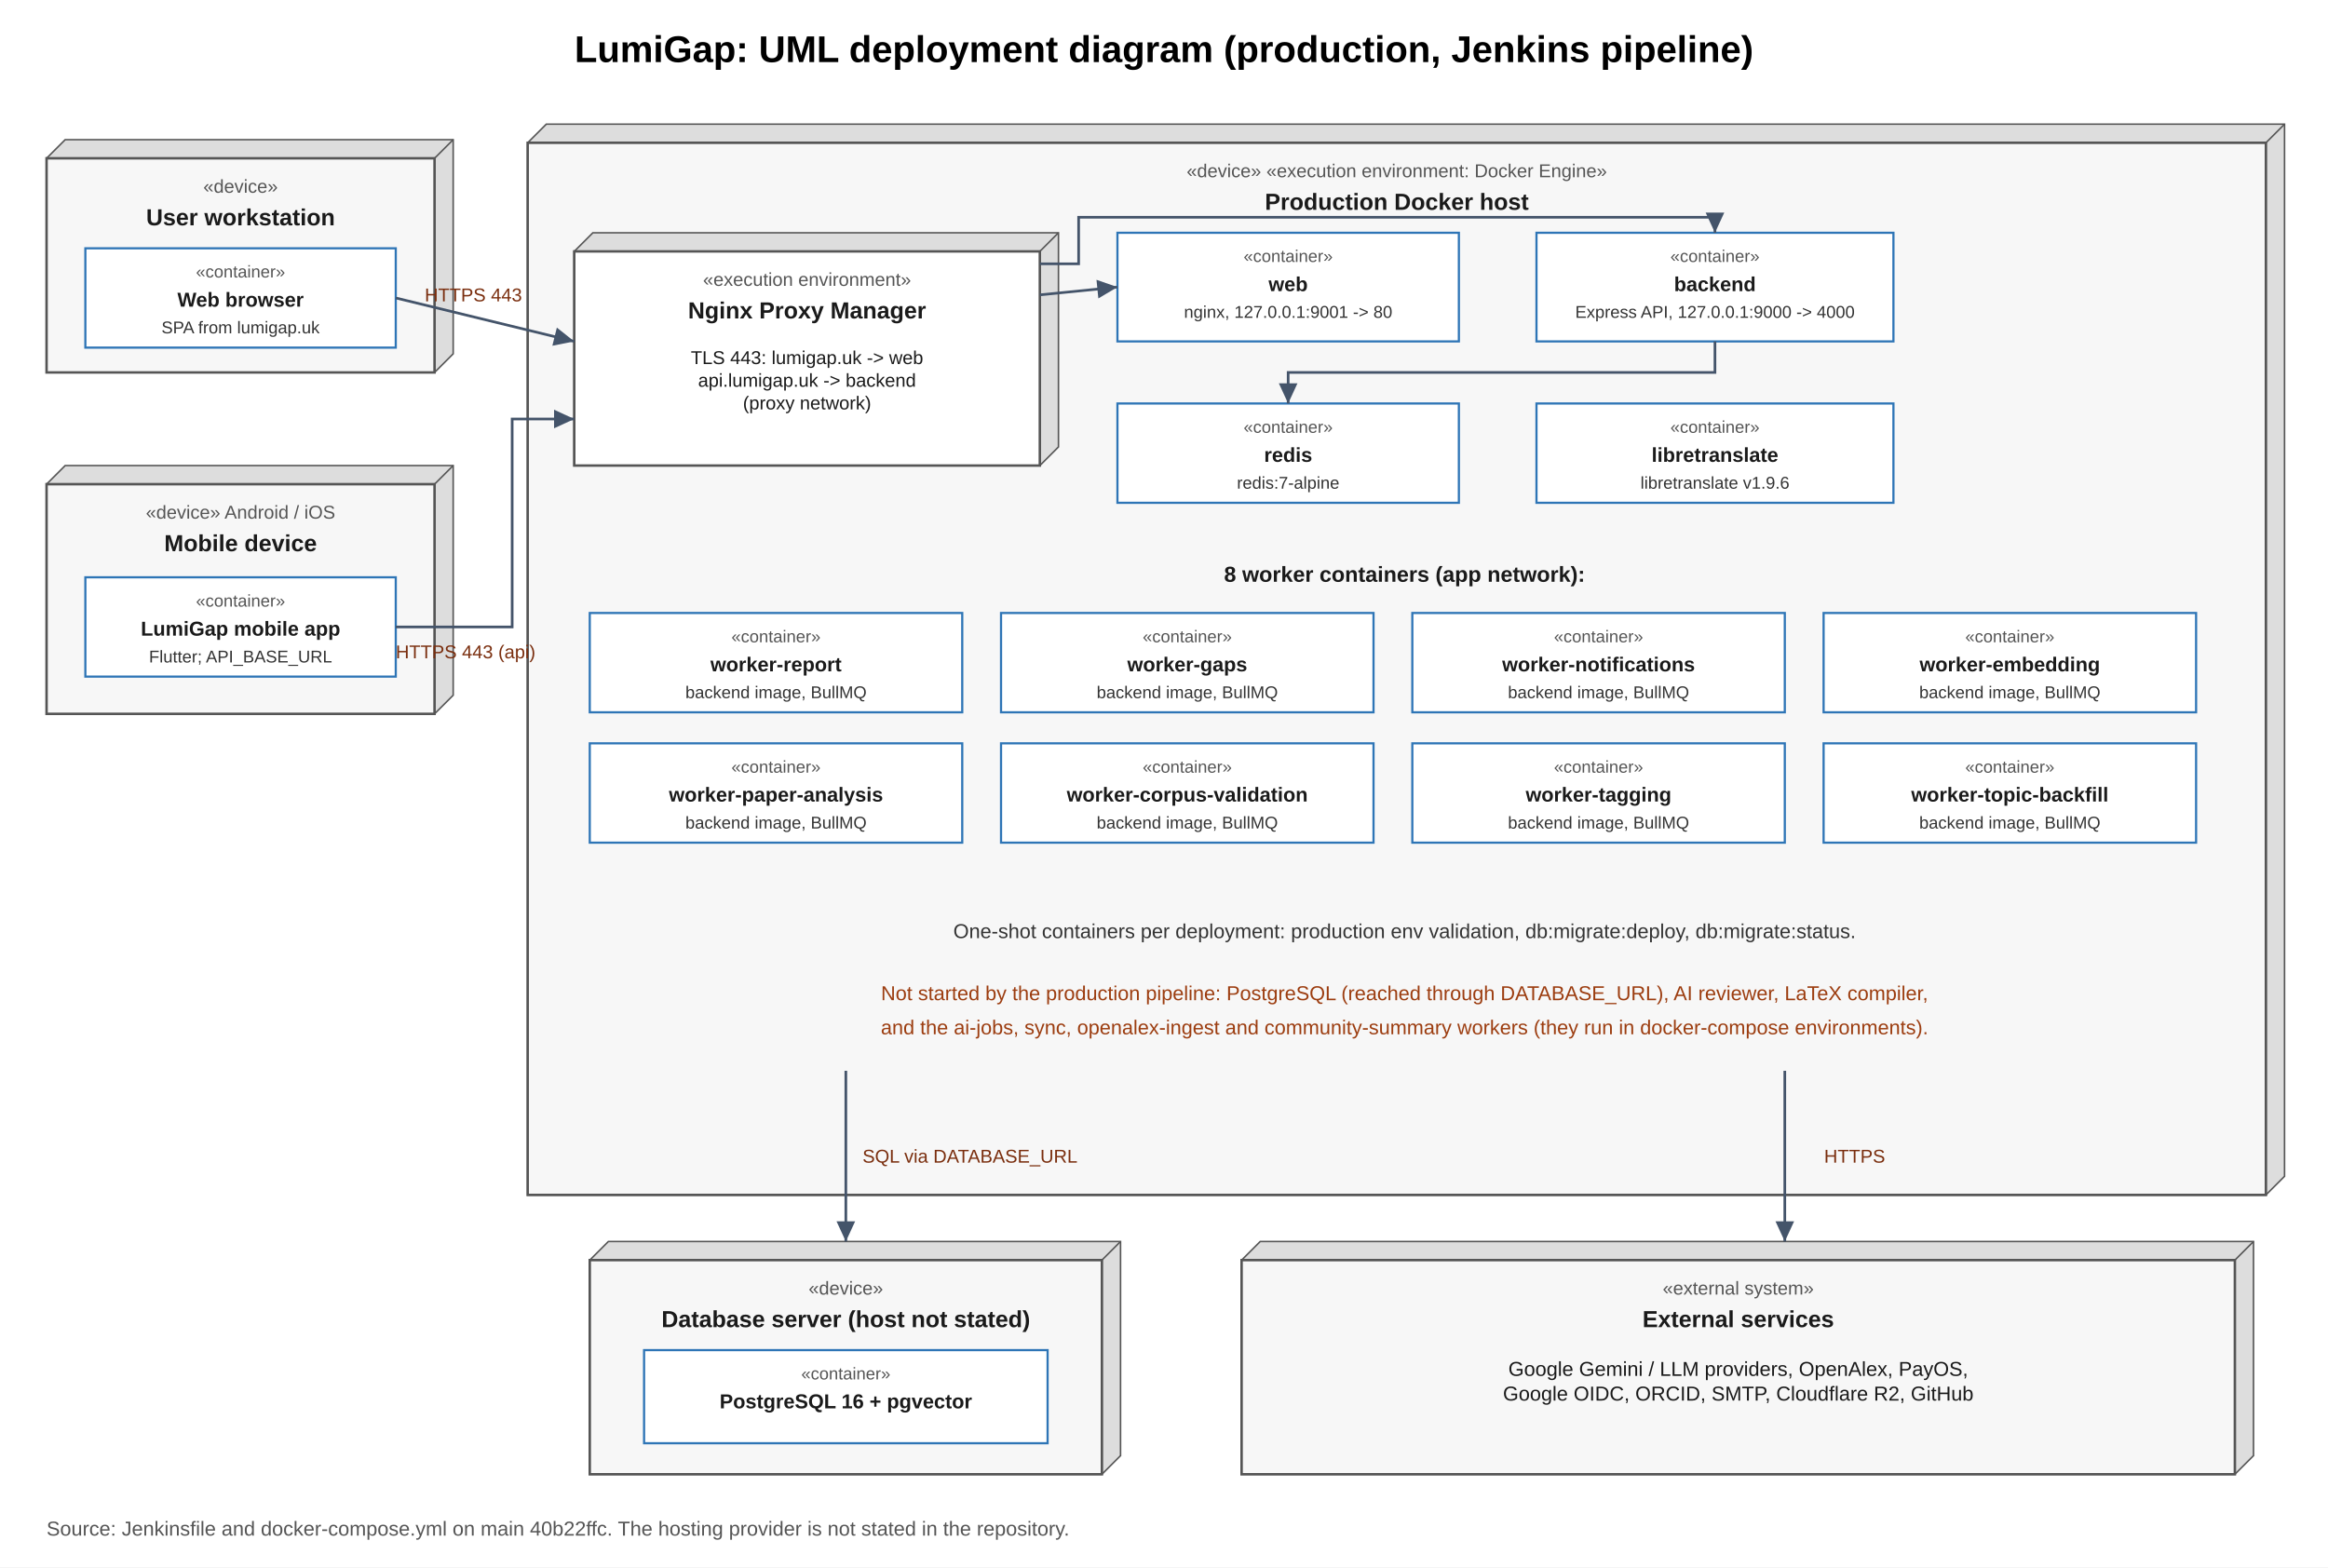
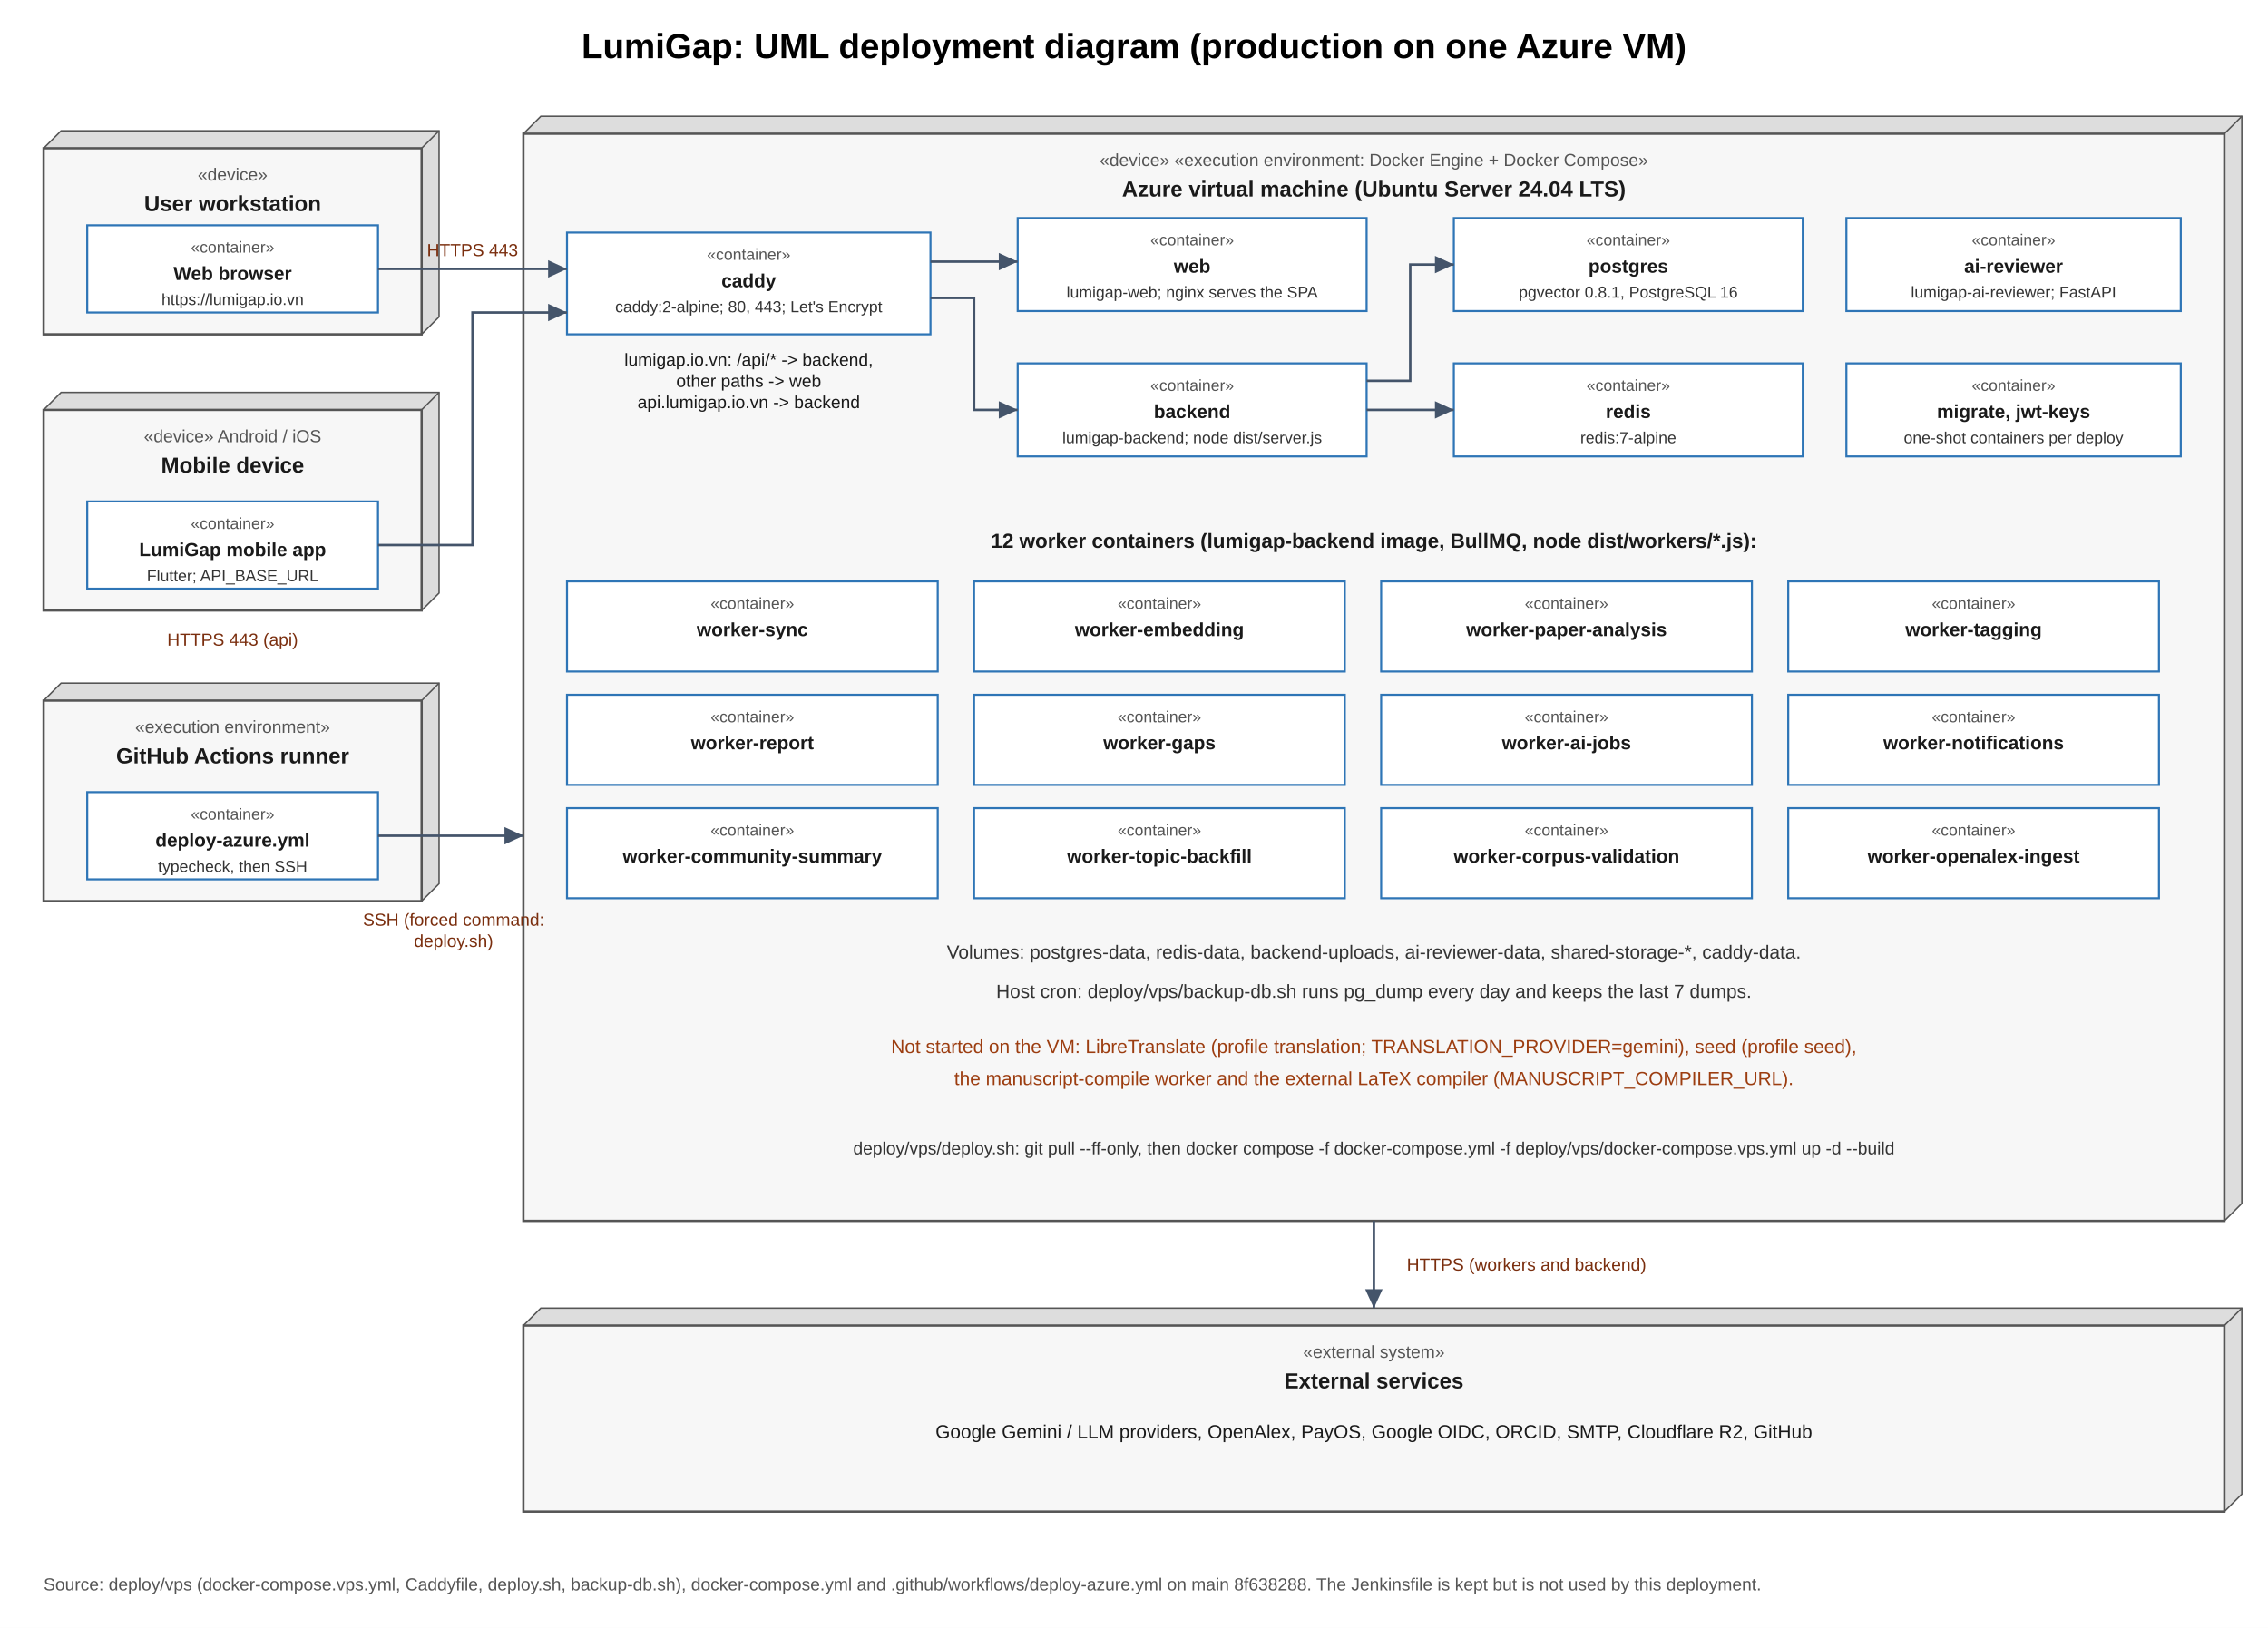
- <svg xmlns="http://www.w3.org/2000/svg" width="1500" height="1010" viewBox="0 0 1500 1010" font-family="Arial">
-   <rect width="1500" height="1010" fill="white" />
-   <text x="750.0" y="40" font-size="24" font-weight="bold" text-anchor="middle">LumiGap: UML deployment diagram (production, Jenkins pipeline)</text>
-   <polygon points="30,102 42,90 292,90 292,228 280,240 30,240" fill="#DDDDDD" stroke="#555" />
-   <rect x="30" y="102" width="250" height="138" fill="#F7F7F7" stroke="#555" stroke-width="1.6" />
-   <line x1="280" y1="102" x2="292" y2="90" stroke="#555" />
-   <text x="155.0" y="124.2" font-size="12" text-anchor="middle" font-weight="normal" fill="#555">«device»</text>
-   <text x="155.0" y="145.2" font-size="15" text-anchor="middle" font-weight="bold" fill="#1A1A1A">User workstation</text>
-   <rect x="55" y="160" width="200" height="64" fill="white" stroke="#2E75B6" stroke-width="1.4" />
-   <text x="155.0" y="178.8" font-size="11" text-anchor="middle" font-weight="normal" fill="#555">«container»</text>
-   <text x="155.0" y="197.6" font-size="13" text-anchor="middle" font-weight="bold" fill="#1A1A1A">Web browser</text>
-   <text x="155.0" y="214.8" font-size="11" text-anchor="middle" font-weight="normal" fill="#333">SPA from lumigap.uk</text>
-   <polygon points="340,92 352,80 1472,80 1472,758 1460,770 340,770" fill="#DDDDDD" stroke="#555" />
-   <rect x="340" y="92" width="1120" height="678" fill="#F7F7F7" stroke="#555" stroke-width="1.6" />
-   <line x1="1460" y1="92" x2="1472" y2="80" stroke="#555" />
-   <text x="900.0" y="114.2" font-size="12" text-anchor="middle" font-weight="normal" fill="#555">«device»  «execution environment: Docker Engine»</text>
-   <text x="900.0" y="135.2" font-size="15" text-anchor="middle" font-weight="bold" fill="#1A1A1A">Production Docker host</text>
-   <polygon points="370,162 382,150 682,150 682,288 670,300 370,300" fill="#DDDDDD" stroke="#555" />
-   <rect x="370" y="162" width="300" height="138" fill="#FFFFFF" stroke="#555" stroke-width="1.6" />
-   <line x1="670" y1="162" x2="682" y2="150" stroke="#555" />
-   <text x="520.0" y="184.2" font-size="12" text-anchor="middle" font-weight="normal" fill="#555">«execution environment»</text>
-   <text x="520.0" y="205.2" font-size="15" text-anchor="middle" font-weight="bold" fill="#1A1A1A">Nginx Proxy Manager</text>
-   <text x="520.0" y="234.6" font-size="12" text-anchor="middle" font-weight="normal" fill="#1A1A1A">TLS 443: lumigap.uk -&gt; web</text>
-   <text x="520.0" y="249.2" font-size="12" text-anchor="middle" font-weight="normal" fill="#1A1A1A">api.lumigap.uk -&gt; backend</text>
-   <text x="520.0" y="263.8" font-size="12" text-anchor="middle" font-weight="normal" fill="#1A1A1A">(proxy network)</text>
-   <rect x="720" y="150" width="220" height="70" fill="white" stroke="#2E75B6" stroke-width="1.4" />
-   <text x="830.0" y="168.8" font-size="11" text-anchor="middle" font-weight="normal" fill="#555">«container»</text>
-   <text x="830.0" y="187.6" font-size="13" text-anchor="middle" font-weight="bold" fill="#1A1A1A">web</text>
-   <text x="830.0" y="204.8" font-size="11" text-anchor="middle" font-weight="normal" fill="#333">nginx, 127.0.0.1:9001 -&gt; 80</text>
-   <rect x="990" y="150" width="230" height="70" fill="white" stroke="#2E75B6" stroke-width="1.4" />
-   <text x="1105.0" y="168.8" font-size="11" text-anchor="middle" font-weight="normal" fill="#555">«container»</text>
-   <text x="1105.0" y="187.6" font-size="13" text-anchor="middle" font-weight="bold" fill="#1A1A1A">backend</text>
-   <text x="1105.0" y="204.8" font-size="11" text-anchor="middle" font-weight="normal" fill="#333">Express API, 127.0.0.1:9000 -&gt; 4000</text>
-   <rect x="720" y="260" width="220" height="64" fill="white" stroke="#2E75B6" stroke-width="1.4" />
-   <text x="830.0" y="278.9" font-size="11" text-anchor="middle" font-weight="normal" fill="#555">«container»</text>
-   <text x="830.0" y="297.6" font-size="13" text-anchor="middle" font-weight="bold" fill="#1A1A1A">redis</text>
-   <text x="830.0" y="314.9" font-size="11" text-anchor="middle" font-weight="normal" fill="#333">redis:7-alpine</text>
-   <rect x="990" y="260" width="230" height="64" fill="white" stroke="#2E75B6" stroke-width="1.4" />
-   <text x="1105.0" y="278.9" font-size="11" text-anchor="middle" font-weight="normal" fill="#555">«container»</text>
-   <text x="1105.0" y="297.6" font-size="13" text-anchor="middle" font-weight="bold" fill="#1A1A1A">libretranslate</text>
-   <text x="1105.0" y="314.9" font-size="11" text-anchor="middle" font-weight="normal" fill="#333">libretranslate v1.9.6</text>
-   <text x="905.0" y="374.9" font-size="14" text-anchor="middle" font-weight="bold" fill="#1A1A1A">8 worker containers (app network):</text>
-   <rect x="380" y="395" width="240" height="64" fill="white" stroke="#2E75B6" stroke-width="1.4" />
-   <text x="500.0" y="413.9" font-size="11" text-anchor="middle" font-weight="normal" fill="#555">«container»</text>
-   <text x="500.0" y="432.6" font-size="13" text-anchor="middle" font-weight="bold" fill="#1A1A1A">worker-report</text>
-   <text x="500.0" y="449.9" font-size="11" text-anchor="middle" font-weight="normal" fill="#333">backend image, BullMQ</text>
-   <rect x="645" y="395" width="240" height="64" fill="white" stroke="#2E75B6" stroke-width="1.4" />
-   <text x="765.0" y="413.9" font-size="11" text-anchor="middle" font-weight="normal" fill="#555">«container»</text>
-   <text x="765.0" y="432.6" font-size="13" text-anchor="middle" font-weight="bold" fill="#1A1A1A">worker-gaps</text>
-   <text x="765.0" y="449.9" font-size="11" text-anchor="middle" font-weight="normal" fill="#333">backend image, BullMQ</text>
-   <rect x="910" y="395" width="240" height="64" fill="white" stroke="#2E75B6" stroke-width="1.4" />
-   <text x="1030.0" y="413.9" font-size="11" text-anchor="middle" font-weight="normal" fill="#555">«container»</text>
-   <text x="1030.0" y="432.6" font-size="13" text-anchor="middle" font-weight="bold" fill="#1A1A1A">worker-notifications</text>
-   <text x="1030.0" y="449.9" font-size="11" text-anchor="middle" font-weight="normal" fill="#333">backend image, BullMQ</text>
-   <rect x="1175" y="395" width="240" height="64" fill="white" stroke="#2E75B6" stroke-width="1.4" />
-   <text x="1295.0" y="413.9" font-size="11" text-anchor="middle" font-weight="normal" fill="#555">«container»</text>
-   <text x="1295.0" y="432.6" font-size="13" text-anchor="middle" font-weight="bold" fill="#1A1A1A">worker-embedding</text>
-   <text x="1295.0" y="449.9" font-size="11" text-anchor="middle" font-weight="normal" fill="#333">backend image, BullMQ</text>
-   <rect x="380" y="479" width="240" height="64" fill="white" stroke="#2E75B6" stroke-width="1.4" />
-   <text x="500.0" y="497.9" font-size="11" text-anchor="middle" font-weight="normal" fill="#555">«container»</text>
-   <text x="500.0" y="516.5" font-size="13" text-anchor="middle" font-weight="bold" fill="#1A1A1A">worker-paper-analysis</text>
-   <text x="500.0" y="533.9" font-size="11" text-anchor="middle" font-weight="normal" fill="#333">backend image, BullMQ</text>
-   <rect x="645" y="479" width="240" height="64" fill="white" stroke="#2E75B6" stroke-width="1.4" />
-   <text x="765.0" y="497.9" font-size="11" text-anchor="middle" font-weight="normal" fill="#555">«container»</text>
-   <text x="765.0" y="516.5" font-size="13" text-anchor="middle" font-weight="bold" fill="#1A1A1A">worker-corpus-validation</text>
-   <text x="765.0" y="533.9" font-size="11" text-anchor="middle" font-weight="normal" fill="#333">backend image, BullMQ</text>
-   <rect x="910" y="479" width="240" height="64" fill="white" stroke="#2E75B6" stroke-width="1.4" />
-   <text x="1030.0" y="497.9" font-size="11" text-anchor="middle" font-weight="normal" fill="#555">«container»</text>
-   <text x="1030.0" y="516.5" font-size="13" text-anchor="middle" font-weight="bold" fill="#1A1A1A">worker-tagging</text>
-   <text x="1030.0" y="533.9" font-size="11" text-anchor="middle" font-weight="normal" fill="#333">backend image, BullMQ</text>
-   <rect x="1175" y="479" width="240" height="64" fill="white" stroke="#2E75B6" stroke-width="1.4" />
-   <text x="1295.0" y="497.9" font-size="11" text-anchor="middle" font-weight="normal" fill="#555">«container»</text>
-   <text x="1295.0" y="516.5" font-size="13" text-anchor="middle" font-weight="bold" fill="#1A1A1A">worker-topic-backfill</text>
-   <text x="1295.0" y="533.9" font-size="11" text-anchor="middle" font-weight="normal" fill="#333">backend image, BullMQ</text>
-   <text x="905.0" y="604.5" font-size="13" text-anchor="middle" font-weight="normal" fill="#333">One-shot containers per deployment: production env validation, db:migrate:deploy, db:migrate:status.</text>
-   <text x="905.0" y="644.5" font-size="13" text-anchor="middle" font-weight="normal" fill="#9C3D10">Not started by the production pipeline: PostgreSQL (reached through DATABASE_URL), AI reviewer, LaTeX compiler,</text>
-   <text x="905.0" y="666.5" font-size="13" text-anchor="middle" font-weight="normal" fill="#9C3D10">and the ai-jobs, sync, openalex-ingest and community-summary workers (they run in docker-compose environments).</text>
-   <polygon points="380,812 392,800 722,800 722,938 710,950 380,950" fill="#DDDDDD" stroke="#555" />
-   <rect x="380" y="812" width="330" height="138" fill="#F7F7F7" stroke="#555" stroke-width="1.6" />
-   <line x1="710" y1="812" x2="722" y2="800" stroke="#555" />
-   <text x="545.0" y="834.2" font-size="12" text-anchor="middle" font-weight="normal" fill="#555">«device»</text>
-   <text x="545.0" y="855.2" font-size="15" text-anchor="middle" font-weight="bold" fill="#1A1A1A">Database server (host not stated)</text>
-   <rect x="415" y="870" width="260" height="60" fill="white" stroke="#2E75B6" stroke-width="1.4" />
-   <text x="545.0" y="888.9" font-size="11" text-anchor="middle" font-weight="normal" fill="#555">«container»</text>
-   <text x="545.0" y="907.5" font-size="13" text-anchor="middle" font-weight="bold" fill="#1A1A1A">PostgreSQL 16 + pgvector</text>
-   <polygon points="800,812 812,800 1452,800 1452,938 1440,950 800,950" fill="#DDDDDD" stroke="#555" />
-   <rect x="800" y="812" width="640" height="138" fill="#F7F7F7" stroke="#555" stroke-width="1.6" />
-   <line x1="1440" y1="812" x2="1452" y2="800" stroke="#555" />
-   <text x="1120.0" y="834.2" font-size="12" text-anchor="middle" font-weight="normal" fill="#555">«external system»</text>
-   <text x="1120.0" y="855.2" font-size="15" text-anchor="middle" font-weight="bold" fill="#1A1A1A">External services</text>
-   <text x="1120.0" y="886.6" font-size="13" text-anchor="middle" font-weight="normal" fill="#1A1A1A">Google Gemini / LLM providers, OpenAlex, PayOS,</text>
-   <text x="1120.0" y="902.5" font-size="13" text-anchor="middle" font-weight="normal" fill="#1A1A1A">Google OIDC, ORCID, SMTP, Cloudflare R2, GitHub</text>
-   <polyline points="255.0,192.0 370.0,220.0" fill="none" stroke="#44546A" stroke-width="1.7" />
-   <polygon points="370.0,220.0 358.8,211.1 355.9,222.8" fill="#44546A" />
-   <text x="305.0" y="194.2" font-size="12" text-anchor="middle" font-weight="normal" fill="#7A2E0E">HTTPS 443</text>
-   <polygon points="30,312 42,300 292,300 292,448 280,460 30,460" fill="#DDDDDD" stroke="#555" />
-   <rect x="30" y="312" width="250" height="148" fill="#F7F7F7" stroke="#555" stroke-width="1.6" />
-   <line x1="280" y1="312" x2="292" y2="300" stroke="#555" />
-   <text x="155.0" y="334.2" font-size="12" text-anchor="middle" font-weight="normal" fill="#555">«device» Android / iOS</text>
-   <text x="155.0" y="355.2" font-size="15" text-anchor="middle" font-weight="bold" fill="#1A1A1A">Mobile device</text>
-   <rect x="55" y="372" width="200" height="64" fill="white" stroke="#2E75B6" stroke-width="1.4" />
-   <text x="155.0" y="390.9" font-size="11" text-anchor="middle" font-weight="normal" fill="#555">«container»</text>
-   <text x="155.0" y="409.6" font-size="13" text-anchor="middle" font-weight="bold" fill="#1A1A1A">LumiGap mobile app</text>
-   <text x="155.0" y="426.9" font-size="11" text-anchor="middle" font-weight="normal" fill="#333">Flutter; API_BASE_URL</text>
-   <polyline points="255.0,404.0 330.0,404.0 330.0,270.0 370.0,270.0" fill="none" stroke="#44546A" stroke-width="1.7" />
-   <polygon points="370.0,270.0 357.0,264.0 357.0,276.0" fill="#44546A" />
-   <text x="300.0" y="424.2" font-size="12" text-anchor="middle" font-weight="normal" fill="#7A2E0E">HTTPS 443 (api)</text>
-   <polyline points="670.0,190.0 720.0,185.0" fill="none" stroke="#44546A" stroke-width="1.7" />
-   <polygon points="720.0,185.0 706.5,180.3 707.7,192.3" fill="#44546A" />
-   <polyline points="670.0,170.0 695.0,170.0 695.0,140.0 1105.0,140.0 1105.0,150.0" fill="none" stroke="#44546A" stroke-width="1.7" />
-   <polygon points="1105.0,150.0 1111.0,137.0 1099.0,137.0" fill="#44546A" />
-   <polyline points="1105.0,220.0 1105.0,240.0 830.0,240.0 830.0,260.0" fill="none" stroke="#44546A" stroke-width="1.7" />
-   <polygon points="830.0,260.0 836.0,247.0 824.0,247.0" fill="#44546A" />
-   <polyline points="1150.0,690.0 1150.0,800.0" fill="none" stroke="#44546A" stroke-width="1.7" />
-   <polygon points="1150.0,800.0 1156.0,787.0 1144.0,787.0" fill="#44546A" />
-   <text x="1195.0" y="749.2" font-size="12" text-anchor="middle" font-weight="normal" fill="#7A2E0E">HTTPS</text>
-   <polyline points="545.0,690.0 545.0,800.0" fill="none" stroke="#44546A" stroke-width="1.7" />
-   <polygon points="545.0,800.0 551.0,787.0 539.0,787.0" fill="#44546A" />
-   <text x="625.0" y="749.2" font-size="12" text-anchor="middle" font-weight="normal" fill="#7A2E0E">SQL via DATABASE_URL</text>
-   <text x="30.0" y="989.5" font-size="13" text-anchor="start" font-weight="normal" fill="#555">Source: Jenkinsfile and docker-compose.yml on main 40b22ffc. The hosting provider is not stated in the repository.</text>
+ <svg xmlns="http://www.w3.org/2000/svg" width="1560" height="1120" viewBox="0 0 1560 1120" font-family="Arial">
+   <rect width="1560" height="1120" fill="white" />
+   <text x="780.0" y="40" font-size="24" font-weight="bold" text-anchor="middle">LumiGap: UML deployment diagram (production on one Azure VM)</text>
+   <polygon points="30,102 42,90 302,90 302,218 290,230 30,230" fill="#DDDDDD" stroke="#555" />
+   <rect x="30" y="102" width="260" height="128" fill="#F7F7F7" stroke="#555" stroke-width="1.6" />
+   <line x1="290" y1="102" x2="302" y2="90" stroke="#555" />
+   <text x="160.0" y="124.2" font-size="12" text-anchor="middle" font-weight="normal" fill="#555">«device»</text>
+   <text x="160.0" y="145.2" font-size="15" text-anchor="middle" font-weight="bold" fill="#1A1A1A">User workstation</text>
+   <rect x="60" y="155" width="200" height="60" fill="white" stroke="#2E75B6" stroke-width="1.4" />
+   <text x="160.0" y="173.8" font-size="11" text-anchor="middle" font-weight="normal" fill="#555">«container»</text>
+   <text x="160.0" y="192.6" font-size="13" text-anchor="middle" font-weight="bold" fill="#1A1A1A">Web browser</text>
+   <text x="160.0" y="209.8" font-size="11" text-anchor="middle" font-weight="normal" fill="#333">https://lumigap.io.vn</text>
+   <polygon points="30,282 42,270 302,270 302,408 290,420 30,420" fill="#DDDDDD" stroke="#555" />
+   <rect x="30" y="282" width="260" height="138" fill="#F7F7F7" stroke="#555" stroke-width="1.6" />
+   <line x1="290" y1="282" x2="302" y2="270" stroke="#555" />
+   <text x="160.0" y="304.2" font-size="12" text-anchor="middle" font-weight="normal" fill="#555">«device» Android / iOS</text>
+   <text x="160.0" y="325.2" font-size="15" text-anchor="middle" font-weight="bold" fill="#1A1A1A">Mobile device</text>
+   <rect x="60" y="345" width="200" height="60" fill="white" stroke="#2E75B6" stroke-width="1.4" />
+   <text x="160.0" y="363.9" font-size="11" text-anchor="middle" font-weight="normal" fill="#555">«container»</text>
+   <text x="160.0" y="382.6" font-size="13" text-anchor="middle" font-weight="bold" fill="#1A1A1A">LumiGap mobile app</text>
+   <text x="160.0" y="399.9" font-size="11" text-anchor="middle" font-weight="normal" fill="#333">Flutter; API_BASE_URL</text>
+   <polygon points="30,482 42,470 302,470 302,608 290,620 30,620" fill="#DDDDDD" stroke="#555" />
+   <rect x="30" y="482" width="260" height="138" fill="#F7F7F7" stroke="#555" stroke-width="1.6" />
+   <line x1="290" y1="482" x2="302" y2="470" stroke="#555" />
+   <text x="160.0" y="504.2" font-size="12" text-anchor="middle" font-weight="normal" fill="#555">«execution environment»</text>
+   <text x="160.0" y="525.2" font-size="15" text-anchor="middle" font-weight="bold" fill="#1A1A1A">GitHub Actions runner</text>
+   <rect x="60" y="545" width="200" height="60" fill="white" stroke="#2E75B6" stroke-width="1.4" />
+   <text x="160.0" y="563.9" font-size="11" text-anchor="middle" font-weight="normal" fill="#555">«container»</text>
+   <text x="160.0" y="582.5" font-size="13" text-anchor="middle" font-weight="bold" fill="#1A1A1A">deploy-azure.yml</text>
+   <text x="160.0" y="599.9" font-size="11" text-anchor="middle" font-weight="normal" fill="#333">typecheck, then SSH</text>
+   <polygon points="360,92 372,80 1542,80 1542,828 1530,840 360,840" fill="#DDDDDD" stroke="#555" />
+   <rect x="360" y="92" width="1170" height="748" fill="#F7F7F7" stroke="#555" stroke-width="1.6" />
+   <line x1="1530" y1="92" x2="1542" y2="80" stroke="#555" />
+   <text x="945.0" y="114.2" font-size="12" text-anchor="middle" font-weight="normal" fill="#555">«device»  «execution environment: Docker Engine + Docker Compose»</text>
+   <text x="945.0" y="135.2" font-size="15" text-anchor="middle" font-weight="bold" fill="#1A1A1A">Azure virtual machine (Ubuntu Server 24.04 LTS)</text>
+   <rect x="390" y="160" width="250" height="70" fill="white" stroke="#2E75B6" stroke-width="1.4" />
+   <text x="515.0" y="178.8" font-size="11" text-anchor="middle" font-weight="normal" fill="#555">«container»</text>
+   <text x="515.0" y="197.6" font-size="13" text-anchor="middle" font-weight="bold" fill="#1A1A1A">caddy</text>
+   <text x="515.0" y="214.8" font-size="11" text-anchor="middle" font-weight="normal" fill="#333">caddy:2-alpine; 80, 443; Let's Encrypt</text>
+   <text x="515.0" y="251.6" font-size="12" text-anchor="middle" font-weight="normal" fill="#1A1A1A">lumigap.io.vn: /api/* -&gt; backend,</text>
+   <text x="515.0" y="266.2" font-size="12" text-anchor="middle" font-weight="normal" fill="#1A1A1A">other paths -&gt; web</text>
+   <text x="515.0" y="280.8" font-size="12" text-anchor="middle" font-weight="normal" fill="#1A1A1A">api.lumigap.io.vn -&gt; backend</text>
+   <rect x="700" y="150" width="240" height="64" fill="white" stroke="#2E75B6" stroke-width="1.4" />
+   <text x="820.0" y="168.8" font-size="11" text-anchor="middle" font-weight="normal" fill="#555">«container»</text>
+   <text x="820.0" y="187.6" font-size="13" text-anchor="middle" font-weight="bold" fill="#1A1A1A">web</text>
+   <text x="820.0" y="204.8" font-size="11" text-anchor="middle" font-weight="normal" fill="#333">lumigap-web; nginx serves the SPA</text>
+   <rect x="700" y="250" width="240" height="64" fill="white" stroke="#2E75B6" stroke-width="1.4" />
+   <text x="820.0" y="268.9" font-size="11" text-anchor="middle" font-weight="normal" fill="#555">«container»</text>
+   <text x="820.0" y="287.6" font-size="13" text-anchor="middle" font-weight="bold" fill="#1A1A1A">backend</text>
+   <text x="820.0" y="304.9" font-size="11" text-anchor="middle" font-weight="normal" fill="#333">lumigap-backend; node dist/server.js</text>
+   <rect x="1000" y="150" width="240" height="64" fill="white" stroke="#2E75B6" stroke-width="1.4" />
+   <text x="1120.0" y="168.8" font-size="11" text-anchor="middle" font-weight="normal" fill="#555">«container»</text>
+   <text x="1120.0" y="187.6" font-size="13" text-anchor="middle" font-weight="bold" fill="#1A1A1A">postgres</text>
+   <text x="1120.0" y="204.8" font-size="11" text-anchor="middle" font-weight="normal" fill="#333">pgvector 0.8.1, PostgreSQL 16</text>
+   <rect x="1000" y="250" width="240" height="64" fill="white" stroke="#2E75B6" stroke-width="1.4" />
+   <text x="1120.0" y="268.9" font-size="11" text-anchor="middle" font-weight="normal" fill="#555">«container»</text>
+   <text x="1120.0" y="287.6" font-size="13" text-anchor="middle" font-weight="bold" fill="#1A1A1A">redis</text>
+   <text x="1120.0" y="304.9" font-size="11" text-anchor="middle" font-weight="normal" fill="#333">redis:7-alpine</text>
+   <rect x="1270" y="150" width="230" height="64" fill="white" stroke="#2E75B6" stroke-width="1.4" />
+   <text x="1385.0" y="168.8" font-size="11" text-anchor="middle" font-weight="normal" fill="#555">«container»</text>
+   <text x="1385.0" y="187.6" font-size="13" text-anchor="middle" font-weight="bold" fill="#1A1A1A">ai-reviewer</text>
+   <text x="1385.0" y="204.8" font-size="11" text-anchor="middle" font-weight="normal" fill="#333">lumigap-ai-reviewer; FastAPI</text>
+   <rect x="1270" y="250" width="230" height="64" fill="white" stroke="#2E75B6" stroke-width="1.4" />
+   <text x="1385.0" y="268.9" font-size="11" text-anchor="middle" font-weight="normal" fill="#555">«container»</text>
+   <text x="1385.0" y="287.6" font-size="13" text-anchor="middle" font-weight="bold" fill="#1A1A1A">migrate, jwt-keys</text>
+   <text x="1385.0" y="304.9" font-size="11" text-anchor="middle" font-weight="normal" fill="#333">one-shot containers per deploy</text>
+   <text x="945.0" y="376.9" font-size="14" text-anchor="middle" font-weight="bold" fill="#1A1A1A">12 worker containers (lumigap-backend image, BullMQ, node dist/workers/*.js):</text>
+   <rect x="390" y="400" width="255" height="62" fill="white" stroke="#2E75B6" stroke-width="1.4" />
+   <text x="517.5" y="418.9" font-size="11" text-anchor="middle" font-weight="normal" fill="#555">«container»</text>
+   <text x="517.5" y="437.6" font-size="13" text-anchor="middle" font-weight="bold" fill="#1A1A1A">worker-sync</text>
+   <rect x="670" y="400" width="255" height="62" fill="white" stroke="#2E75B6" stroke-width="1.4" />
+   <text x="797.5" y="418.9" font-size="11" text-anchor="middle" font-weight="normal" fill="#555">«container»</text>
+   <text x="797.5" y="437.6" font-size="13" text-anchor="middle" font-weight="bold" fill="#1A1A1A">worker-embedding</text>
+   <rect x="950" y="400" width="255" height="62" fill="white" stroke="#2E75B6" stroke-width="1.4" />
+   <text x="1077.5" y="418.9" font-size="11" text-anchor="middle" font-weight="normal" fill="#555">«container»</text>
+   <text x="1077.5" y="437.6" font-size="13" text-anchor="middle" font-weight="bold" fill="#1A1A1A">worker-paper-analysis</text>
+   <rect x="1230" y="400" width="255" height="62" fill="white" stroke="#2E75B6" stroke-width="1.4" />
+   <text x="1357.5" y="418.9" font-size="11" text-anchor="middle" font-weight="normal" fill="#555">«container»</text>
+   <text x="1357.5" y="437.6" font-size="13" text-anchor="middle" font-weight="bold" fill="#1A1A1A">worker-tagging</text>
+   <rect x="390" y="478" width="255" height="62" fill="white" stroke="#2E75B6" stroke-width="1.4" />
+   <text x="517.5" y="496.9" font-size="11" text-anchor="middle" font-weight="normal" fill="#555">«container»</text>
+   <text x="517.5" y="515.5" font-size="13" text-anchor="middle" font-weight="bold" fill="#1A1A1A">worker-report</text>
+   <rect x="670" y="478" width="255" height="62" fill="white" stroke="#2E75B6" stroke-width="1.4" />
+   <text x="797.5" y="496.9" font-size="11" text-anchor="middle" font-weight="normal" fill="#555">«container»</text>
+   <text x="797.5" y="515.5" font-size="13" text-anchor="middle" font-weight="bold" fill="#1A1A1A">worker-gaps</text>
+   <rect x="950" y="478" width="255" height="62" fill="white" stroke="#2E75B6" stroke-width="1.4" />
+   <text x="1077.5" y="496.9" font-size="11" text-anchor="middle" font-weight="normal" fill="#555">«container»</text>
+   <text x="1077.5" y="515.5" font-size="13" text-anchor="middle" font-weight="bold" fill="#1A1A1A">worker-ai-jobs</text>
+   <rect x="1230" y="478" width="255" height="62" fill="white" stroke="#2E75B6" stroke-width="1.4" />
+   <text x="1357.5" y="496.9" font-size="11" text-anchor="middle" font-weight="normal" fill="#555">«container»</text>
+   <text x="1357.5" y="515.5" font-size="13" text-anchor="middle" font-weight="bold" fill="#1A1A1A">worker-notifications</text>
+   <rect x="390" y="556" width="255" height="62" fill="white" stroke="#2E75B6" stroke-width="1.4" />
+   <text x="517.5" y="574.9" font-size="11" text-anchor="middle" font-weight="normal" fill="#555">«container»</text>
+   <text x="517.5" y="593.5" font-size="13" text-anchor="middle" font-weight="bold" fill="#1A1A1A">worker-community-summary</text>
+   <rect x="670" y="556" width="255" height="62" fill="white" stroke="#2E75B6" stroke-width="1.4" />
+   <text x="797.5" y="574.9" font-size="11" text-anchor="middle" font-weight="normal" fill="#555">«container»</text>
+   <text x="797.5" y="593.5" font-size="13" text-anchor="middle" font-weight="bold" fill="#1A1A1A">worker-topic-backfill</text>
+   <rect x="950" y="556" width="255" height="62" fill="white" stroke="#2E75B6" stroke-width="1.4" />
+   <text x="1077.5" y="574.9" font-size="11" text-anchor="middle" font-weight="normal" fill="#555">«container»</text>
+   <text x="1077.5" y="593.5" font-size="13" text-anchor="middle" font-weight="bold" fill="#1A1A1A">worker-corpus-validation</text>
+   <rect x="1230" y="556" width="255" height="62" fill="white" stroke="#2E75B6" stroke-width="1.4" />
+   <text x="1357.5" y="574.9" font-size="11" text-anchor="middle" font-weight="normal" fill="#555">«container»</text>
+   <text x="1357.5" y="593.5" font-size="13" text-anchor="middle" font-weight="bold" fill="#1A1A1A">worker-openalex-ingest</text>
+   <text x="945.0" y="659.5" font-size="13" text-anchor="middle" font-weight="normal" fill="#333">Volumes: postgres-data, redis-data, backend-uploads, ai-reviewer-data, shared-storage-*, caddy-data.</text>
+   <text x="945.0" y="686.5" font-size="13" text-anchor="middle" font-weight="normal" fill="#333">Host cron: deploy/vps/backup-db.sh runs pg_dump every day and keeps the last 7 dumps.</text>
+   <text x="945.0" y="724.5" font-size="13" text-anchor="middle" font-weight="normal" fill="#9C3D10">Not started on the VM: LibreTranslate (profile translation; TRANSLATION_PROVIDER=gemini), seed (profile seed),</text>
+   <text x="945.0" y="746.5" font-size="13" text-anchor="middle" font-weight="normal" fill="#9C3D10">the manuscript-compile worker and the external LaTeX compiler (MANUSCRIPT_COMPILER_URL).</text>
+   <text x="945.0" y="794.2" font-size="12" text-anchor="middle" font-weight="normal" fill="#333">deploy/vps/deploy.sh: git pull --ff-only, then docker compose -f docker-compose.yml -f deploy/vps/docker-compose.vps.yml up -d --build</text>
+   <polygon points="360,912 372,900 1542,900 1542,1028 1530,1040 360,1040" fill="#DDDDDD" stroke="#555" />
+   <rect x="360" y="912" width="1170" height="128" fill="#F7F7F7" stroke="#555" stroke-width="1.6" />
+   <line x1="1530" y1="912" x2="1542" y2="900" stroke="#555" />
+   <text x="945.0" y="934.2" font-size="12" text-anchor="middle" font-weight="normal" fill="#555">«external system»</text>
+   <text x="945.0" y="955.2" font-size="15" text-anchor="middle" font-weight="bold" fill="#1A1A1A">External services</text>
+   <text x="945.0" y="989.5" font-size="13" text-anchor="middle" font-weight="normal" fill="#1A1A1A">Google Gemini / LLM providers, OpenAlex, PayOS, Google OIDC, ORCID, SMTP, Cloudflare R2, GitHub</text>
+   <polyline points="260.0,185.0 390.0,185.0" fill="none" stroke="#44546A" stroke-width="1.7" />
+   <polygon points="390.0,185.0 377.0,179.0 377.0,191.0" fill="#44546A" />
+   <text x="325.0" y="176.2" font-size="12" text-anchor="middle" font-weight="normal" fill="#7A2E0E">HTTPS 443</text>
+   <polyline points="260.0,375.0 325.0,375.0 325.0,215.0 390.0,215.0" fill="none" stroke="#44546A" stroke-width="1.7" />
+   <polygon points="390.0,215.0 377.0,209.0 377.0,221.0" fill="#44546A" />
+   <text x="160.0" y="444.2" font-size="12" text-anchor="middle" font-weight="normal" fill="#7A2E0E">HTTPS 443 (api)</text>
+   <polyline points="260.0,575.0 360.0,575.0" fill="none" stroke="#44546A" stroke-width="1.7" />
+   <polygon points="360.0,575.0 347.0,569.0 347.0,581.0" fill="#44546A" />
+   <text x="312.0" y="636.9" font-size="12" text-anchor="middle" font-weight="normal" fill="#7A2E0E">SSH (forced command:</text>
+   <text x="312.0" y="651.5" font-size="12" text-anchor="middle" font-weight="normal" fill="#7A2E0E">deploy.sh)</text>
+   <polyline points="640.0,180.0 700.0,180.0" fill="none" stroke="#44546A" stroke-width="1.7" />
+   <polygon points="700.0,180.0 687.0,174.0 687.0,186.0" fill="#44546A" />
+   <polyline points="640.0,205.0 670.0,205.0 670.0,282.0 700.0,282.0" fill="none" stroke="#44546A" stroke-width="1.7" />
+   <polygon points="700.0,282.0 687.0,276.0 687.0,288.0" fill="#44546A" />
+   <polyline points="940.0,282.0 1000.0,282.0" fill="none" stroke="#44546A" stroke-width="1.7" />
+   <polygon points="1000.0,282.0 987.0,276.0 987.0,288.0" fill="#44546A" />
+   <polyline points="940.0,262.0 970.0,262.0 970.0,182.0 1000.0,182.0" fill="none" stroke="#44546A" stroke-width="1.7" />
+   <polygon points="1000.0,182.0 987.0,176.0 987.0,188.0" fill="#44546A" />
+   <polyline points="945.0,840.0 945.0,900.0" fill="none" stroke="#44546A" stroke-width="1.7" />
+   <polygon points="945.0,900.0 951.0,887.0 939.0,887.0" fill="#44546A" />
+   <text x="1050.0" y="874.2" font-size="12" text-anchor="middle" font-weight="normal" fill="#7A2E0E">HTTPS (workers and backend)</text>
+   <text x="30.0" y="1094.2" font-size="12" text-anchor="start" font-weight="normal" fill="#555">Source: deploy/vps (docker-compose.vps.yml, Caddyfile, deploy.sh, backup-db.sh), docker-compose.yml and .github/workflows/deploy-azure.yml on main 8f638288. The Jenkinsfile is kept but is not used by this deployment.</text>
</svg>
